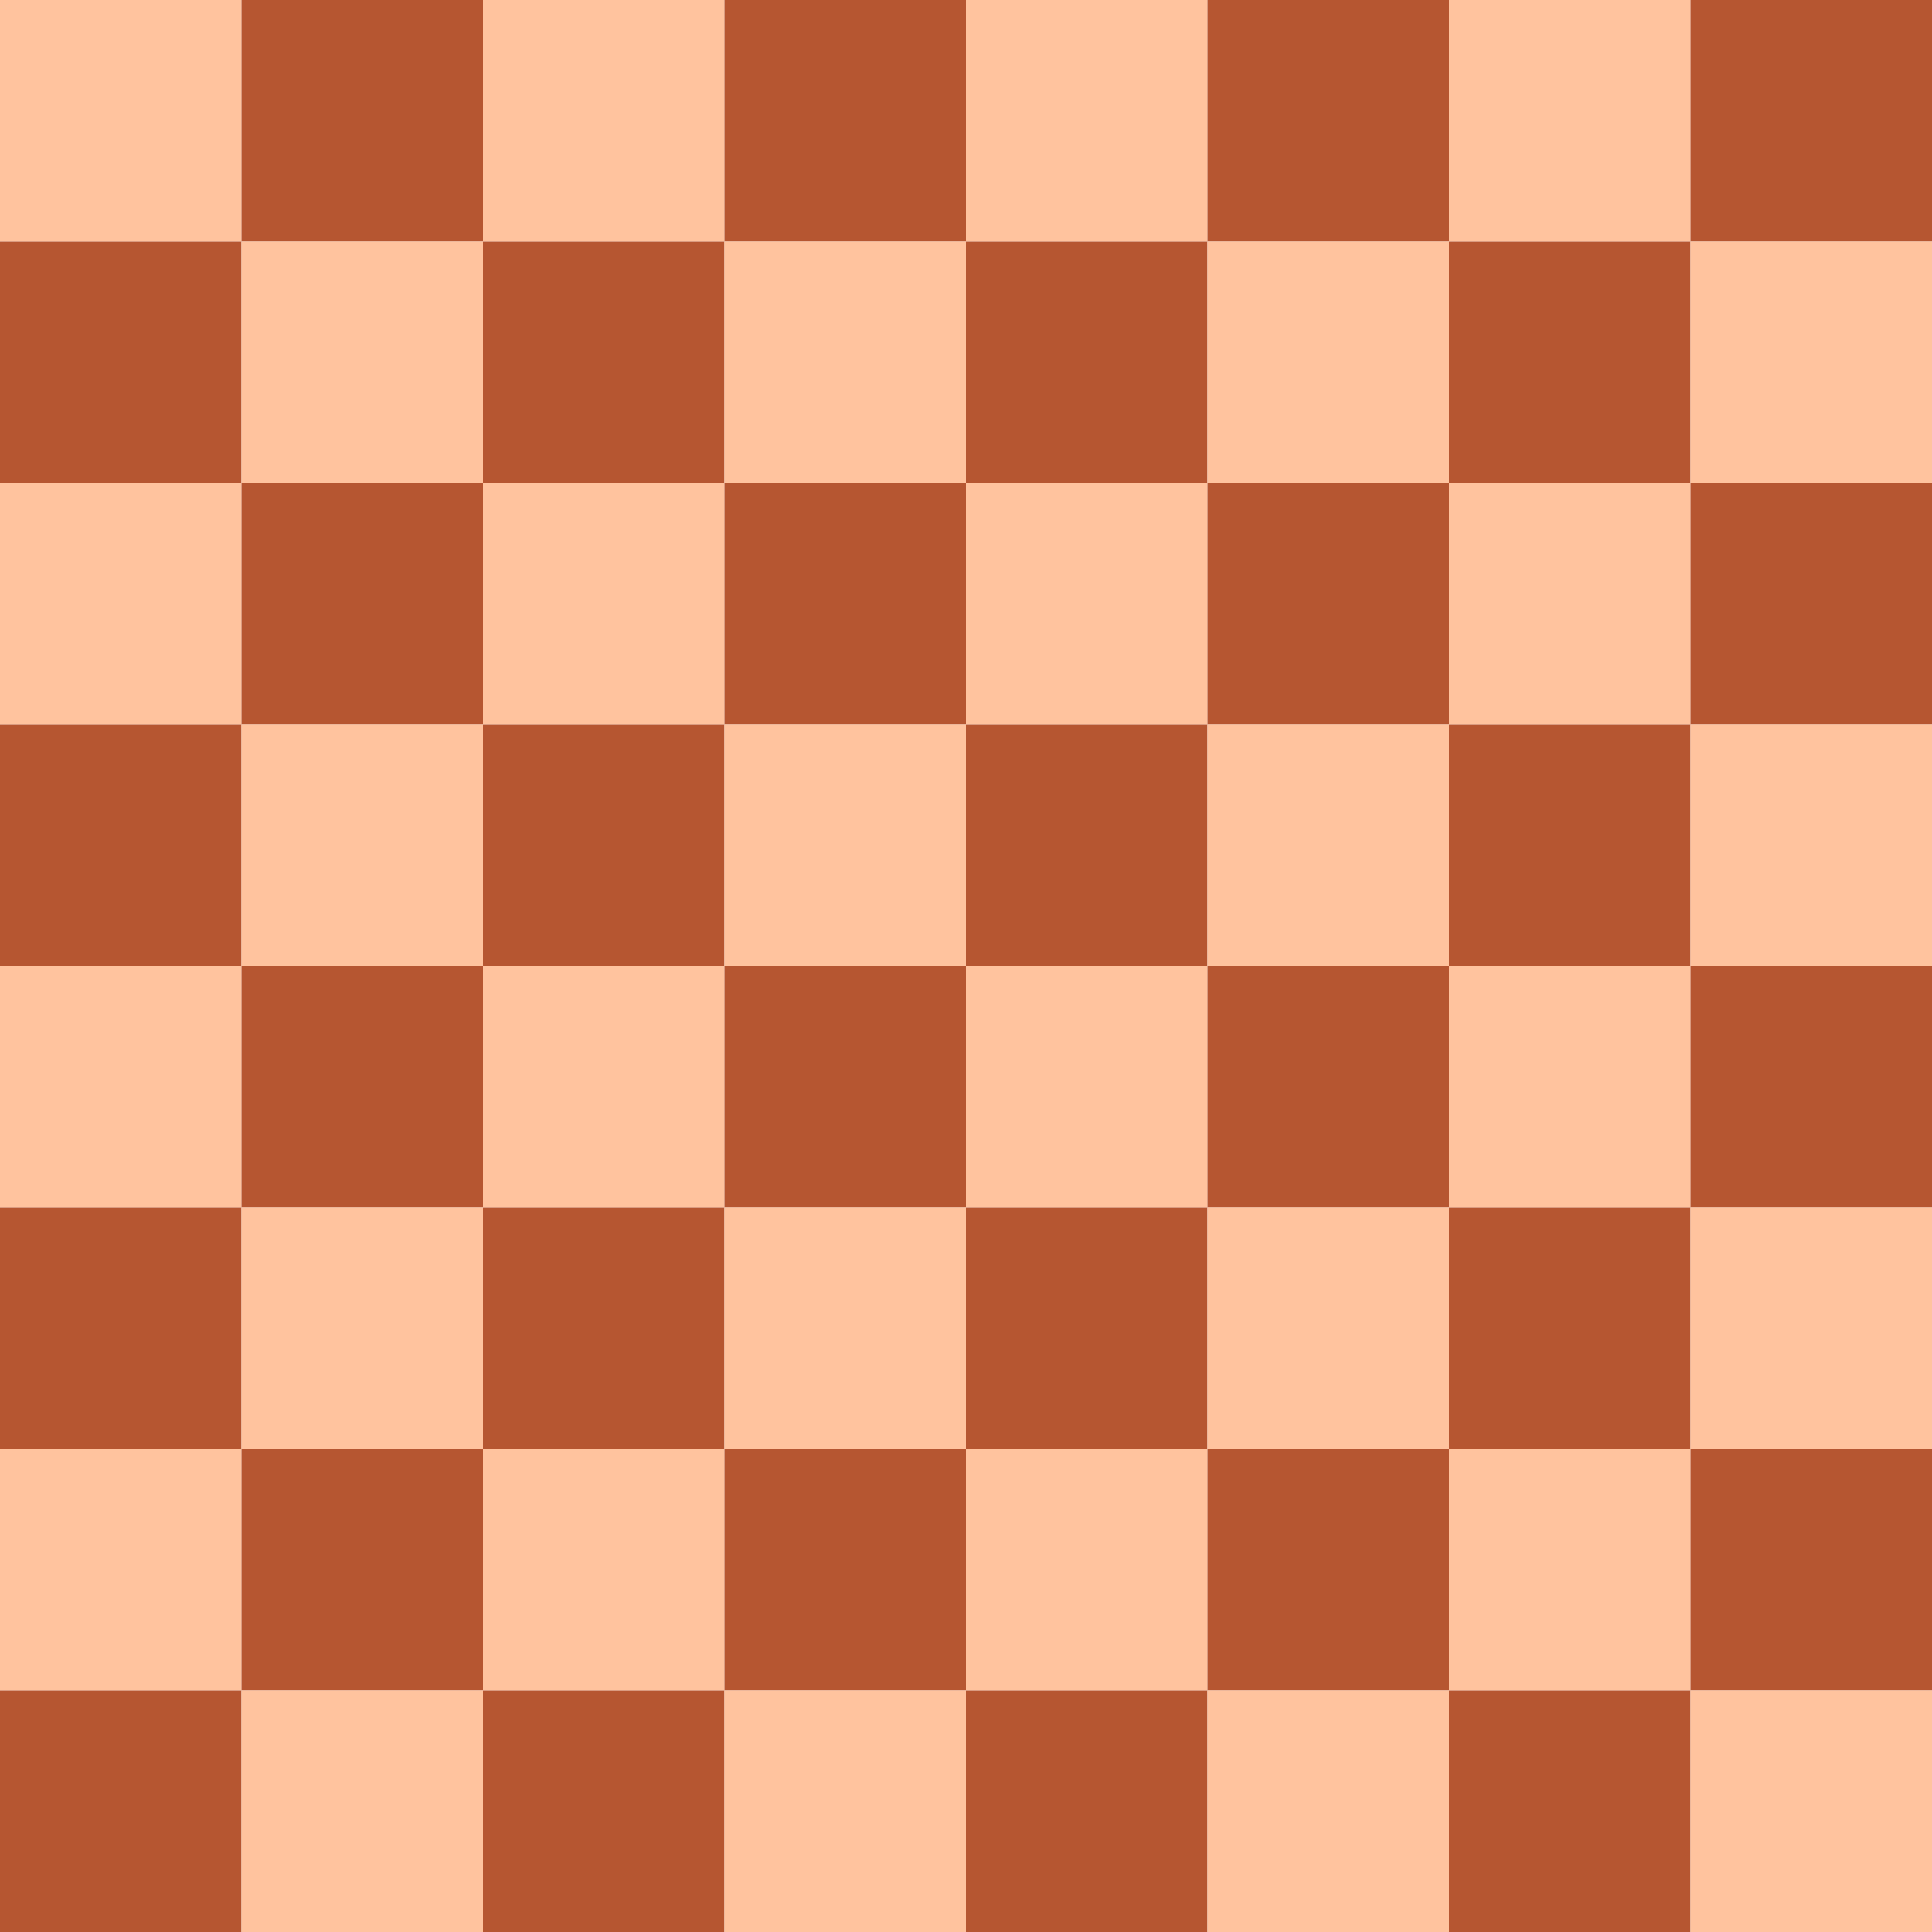
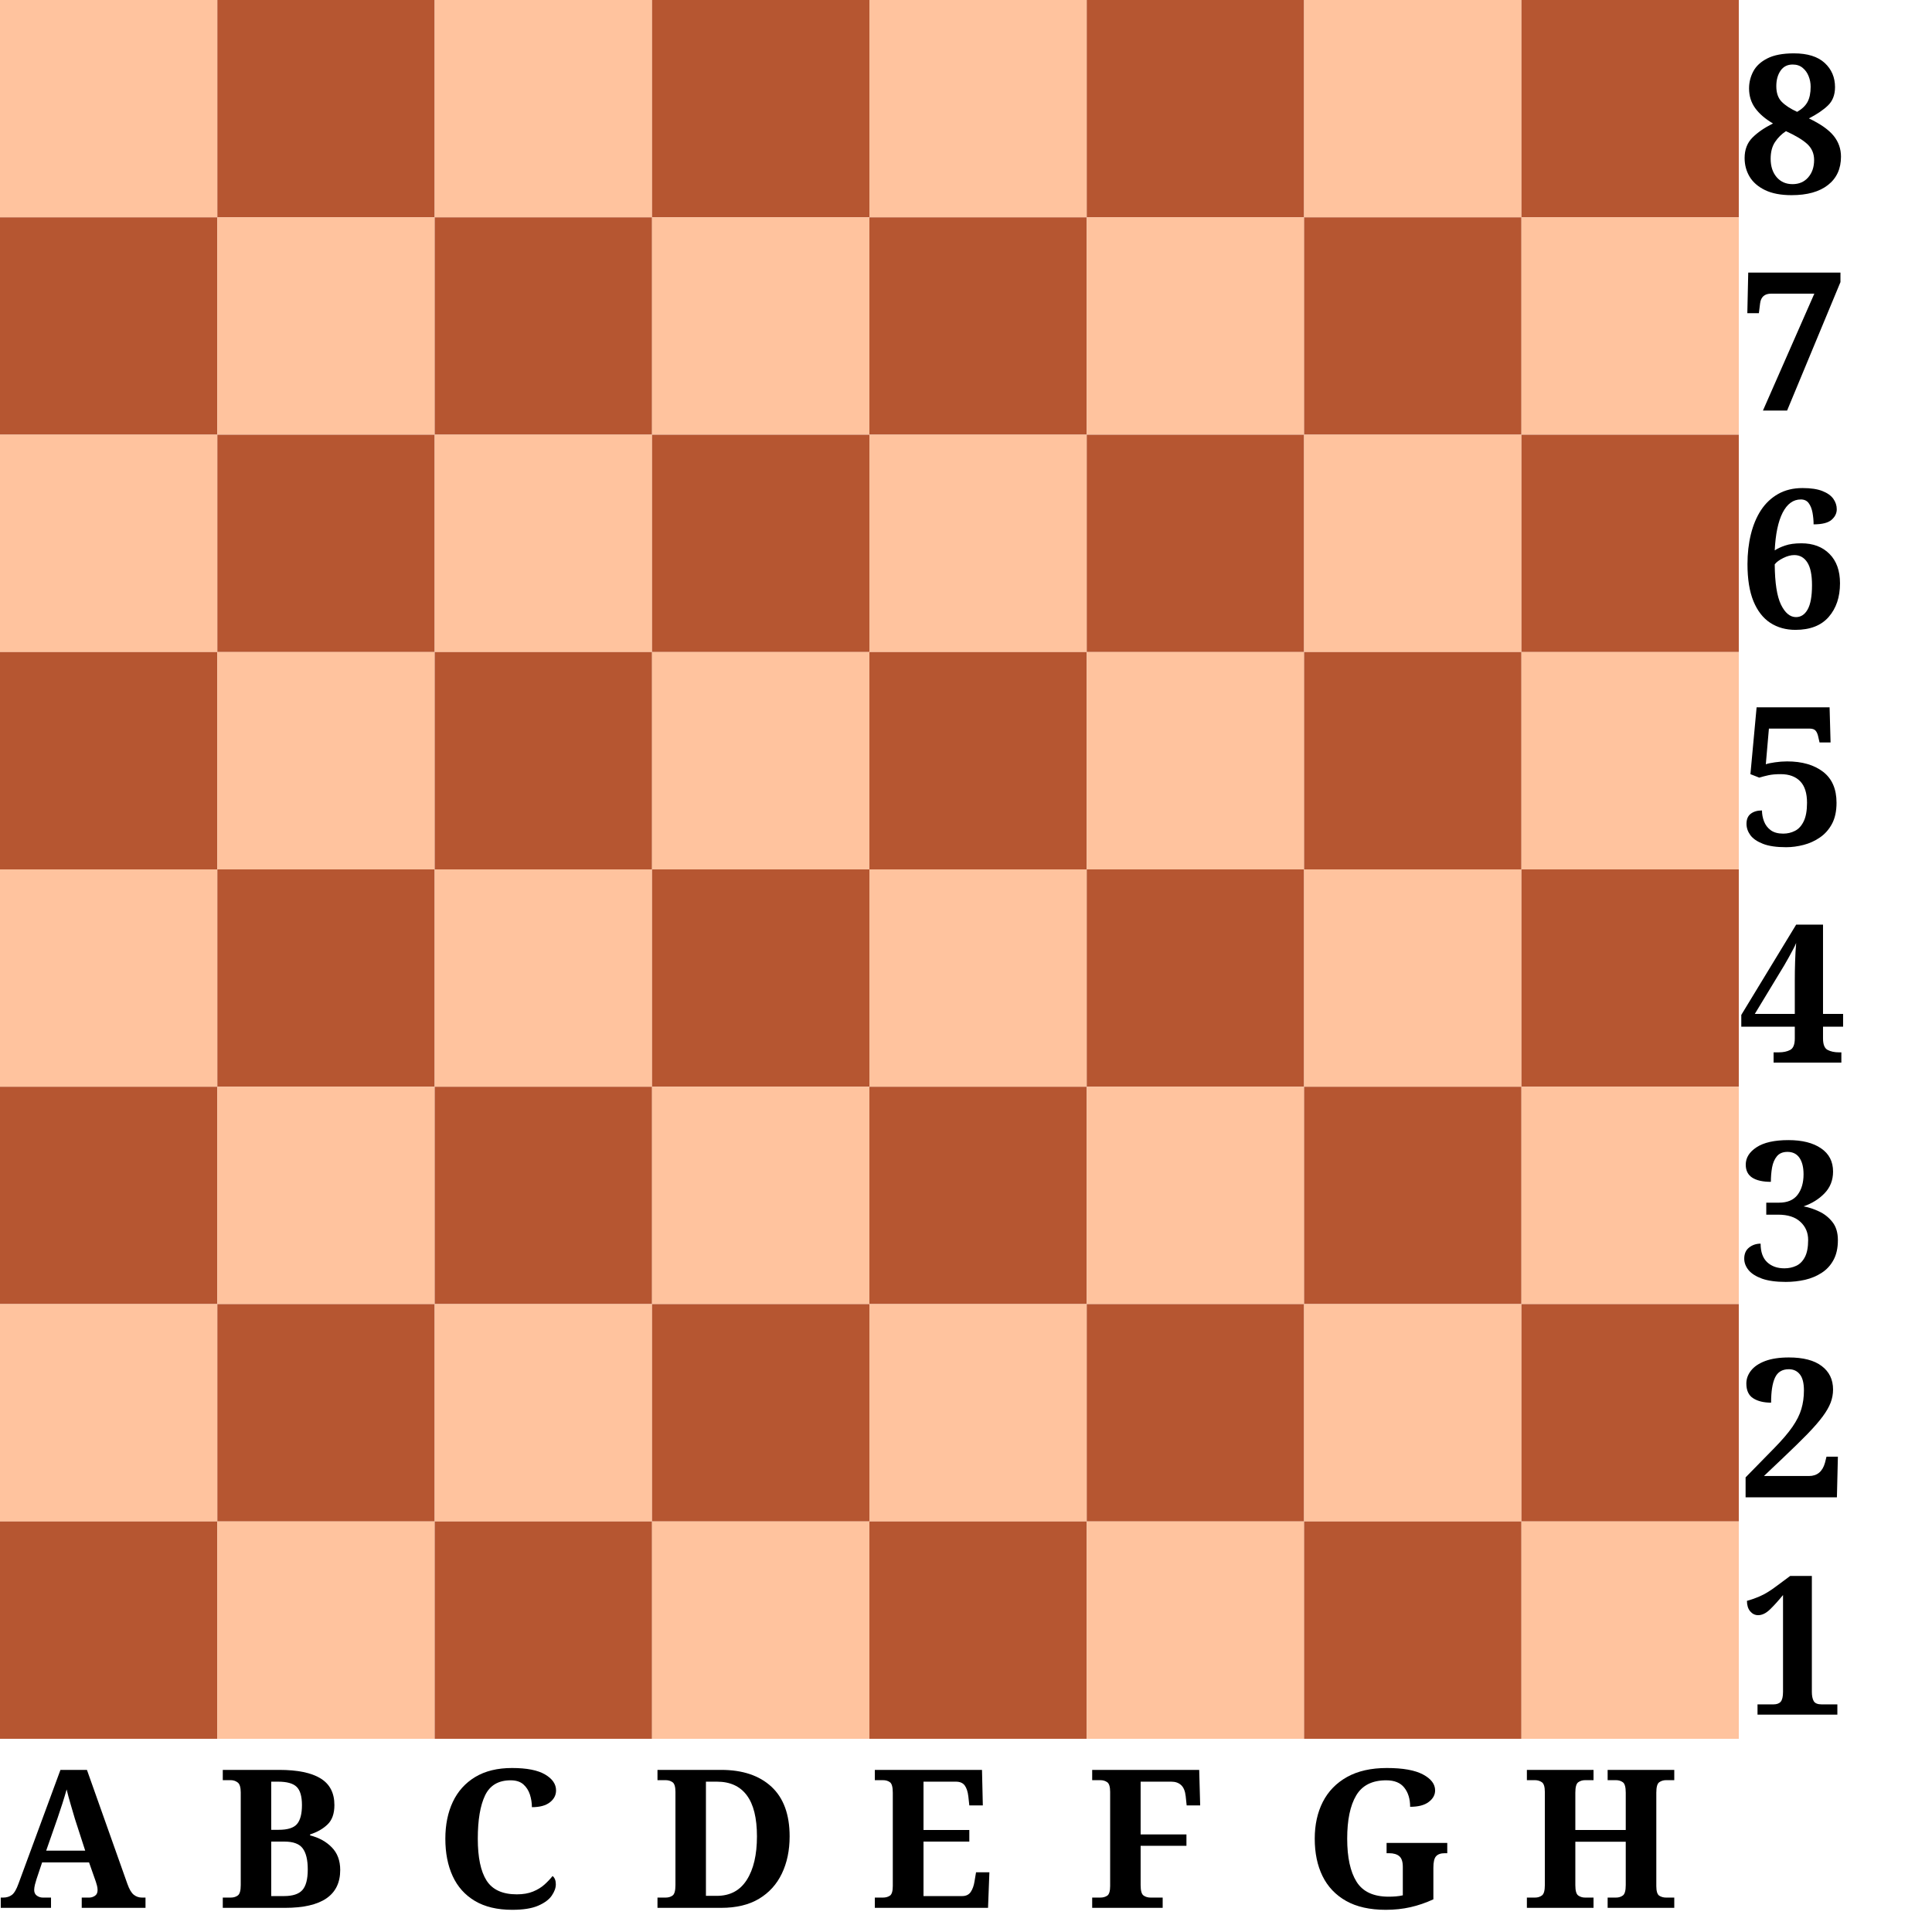
- <svg xmlns="http://www.w3.org/2000/svg" viewBox="0 0 360 360" width="360" height="360" stroke-linejoin="round" stroke-linecap="round" fill-rule="evenodd" fill="none">
+ <svg xmlns="http://www.w3.org/2000/svg" viewBox="0 0 400 400" width="400" height="400" stroke-linejoin="round" stroke-linecap="round" fill-rule="evenodd" fill="none">
+   <style>
+     .Rrrrr {
+       font: bold 40px serif;
+       fill: black;
+     }
+   </style>
  <rect x="0" y="0" width="45" height="45" fill="#FFC39E" />
  <rect x="45" y="0" width="45" height="45" fill="#B65631" />
  <rect x="90" y="0" width="45" height="45" fill="#FFC39E" />
  <rect x="135" y="0" width="45" height="45" fill="#B65631" />
  <rect x="180" y="0" width="45" height="45" fill="#FFC39E" />
  <rect x="225" y="0" width="45" height="45" fill="#B65631" />
  <rect x="270" y="0" width="45" height="45" fill="#FFC39E" />
  <rect x="315" y="0" width="45" height="45" fill="#B65631" />
  <rect x="0" y="45" width="45" height="45" fill="#B65631" />
  <rect x="45" y="45" width="45" height="45" fill="#FFC39E" />
  <rect x="90" y="45" width="45" height="45" fill="#B65631" />
  <rect x="135" y="45" width="45" height="45" fill="#FFC39E" />
  <rect x="180" y="45" width="45" height="45" fill="#B65631" />
  <rect x="225" y="45" width="45" height="45" fill="#FFC39E" />
  <rect x="270" y="45" width="45" height="45" fill="#B65631" />
  <rect x="315" y="45" width="45" height="45" fill="#FFC39E" />
  <rect x="0" y="90" width="45" height="45" fill="#FFC39E" />
  <rect x="45" y="90" width="45" height="45" fill="#B65631" />
  <rect x="90" y="90" width="45" height="45" fill="#FFC39E" />
  <rect x="135" y="90" width="45" height="45" fill="#B65631" />
  <rect x="180" y="90" width="45" height="45" fill="#FFC39E" />
  <rect x="225" y="90" width="45" height="45" fill="#B65631" />
  <rect x="270" y="90" width="45" height="45" fill="#FFC39E" />
  <rect x="315" y="90" width="45" height="45" fill="#B65631" />
  <rect x="0" y="135" width="45" height="45" fill="#B65631" />
  <rect x="45" y="135" width="45" height="45" fill="#FFC39E" />
  <rect x="90" y="135" width="45" height="45" fill="#B65631" />
  <rect x="135" y="135" width="45" height="45" fill="#FFC39E" />
  <rect x="180" y="135" width="45" height="45" fill="#B65631" />
  <rect x="225" y="135" width="45" height="45" fill="#FFC39E" />
  <rect x="270" y="135" width="45" height="45" fill="#B65631" />
  <rect x="315" y="135" width="45" height="45" fill="#FFC39E" />
  <rect x="0" y="180" width="45" height="45" fill="#FFC39E" />
  <rect x="45" y="180" width="45" height="45" fill="#B65631" />
  <rect x="90" y="180" width="45" height="45" fill="#FFC39E" />
  <rect x="135" y="180" width="45" height="45" fill="#B65631" />
  <rect x="180" y="180" width="45" height="45" fill="#FFC39E" />
  <rect x="225" y="180" width="45" height="45" fill="#B65631" />
  <rect x="270" y="180" width="45" height="45" fill="#FFC39E" />
  <rect x="315" y="180" width="45" height="45" fill="#B65631" />
  <rect x="0" y="225" width="45" height="45" fill="#B65631" />
  <rect x="45" y="225" width="45" height="45" fill="#FFC39E" />
  <rect x="90" y="225" width="45" height="45" fill="#B65631" />
  <rect x="135" y="225" width="45" height="45" fill="#FFC39E" />
  <rect x="180" y="225" width="45" height="45" fill="#B65631" />
  <rect x="225" y="225" width="45" height="45" fill="#FFC39E" />
  <rect x="270" y="225" width="45" height="45" fill="#B65631" />
  <rect x="315" y="225" width="45" height="45" fill="#FFC39E" />
  <rect x="0" y="270" width="45" height="45" fill="#FFC39E" />
  <rect x="45" y="270" width="45" height="45" fill="#B65631" />
  <rect x="90" y="270" width="45" height="45" fill="#FFC39E" />
  <rect x="135" y="270" width="45" height="45" fill="#B65631" />
  <rect x="180" y="270" width="45" height="45" fill="#FFC39E" />
  <rect x="225" y="270" width="45" height="45" fill="#B65631" />
  <rect x="270" y="270" width="45" height="45" fill="#FFC39E" />
  <rect x="315" y="270" width="45" height="45" fill="#B65631" />
  <rect x="0" y="315" width="45" height="45" fill="#B65631" />
  <rect x="45" y="315" width="45" height="45" fill="#FFC39E" />
  <rect x="90" y="315" width="45" height="45" fill="#B65631" />
  <rect x="135" y="315" width="45" height="45" fill="#FFC39E" />
  <rect x="180" y="315" width="45" height="45" fill="#B65631" />
  <rect x="225" y="315" width="45" height="45" fill="#FFC39E" />
  <rect x="270" y="315" width="45" height="45" fill="#B65631" />
  <rect x="315" y="315" width="45" height="45" fill="#FFC39E" />
+ 
    {{#items}}
    <g transform="translate({{0}} {{1}})">
        {{{2}}}
    </g>
    {{/items}}
+ 
+ <text x="0" y="395" class="Rrrrr">A</text>
+   <text x="45" y="395" class="Rrrrr">B</text>
+   <text x="90" y="395" class="Rrrrr">C</text>
+   <text x="135" y="395" class="Rrrrr">D</text>
+   <text x="180" y="395" class="Rrrrr">E</text>
+   <text x="225" y="395" class="Rrrrr">F</text>
+   <text x="270" y="395" class="Rrrrr">G</text>
+   <text x="315" y="395" class="Rrrrr">H</text>
+   <text x="360" y="40" class="Rrrrr">8</text>
+   <text x="360" y="85" class="Rrrrr">7</text>
+   <text x="360" y="130" class="Rrrrr">6</text>
+   <text x="360" y="175" class="Rrrrr">5</text>
+   <text x="360" y="220" class="Rrrrr">4</text>
+   <text x="360" y="265" class="Rrrrr">3</text>
+   <text x="360" y="310" class="Rrrrr">2</text>
+   <text x="360" y="355" class="Rrrrr">1</text>
</svg>
